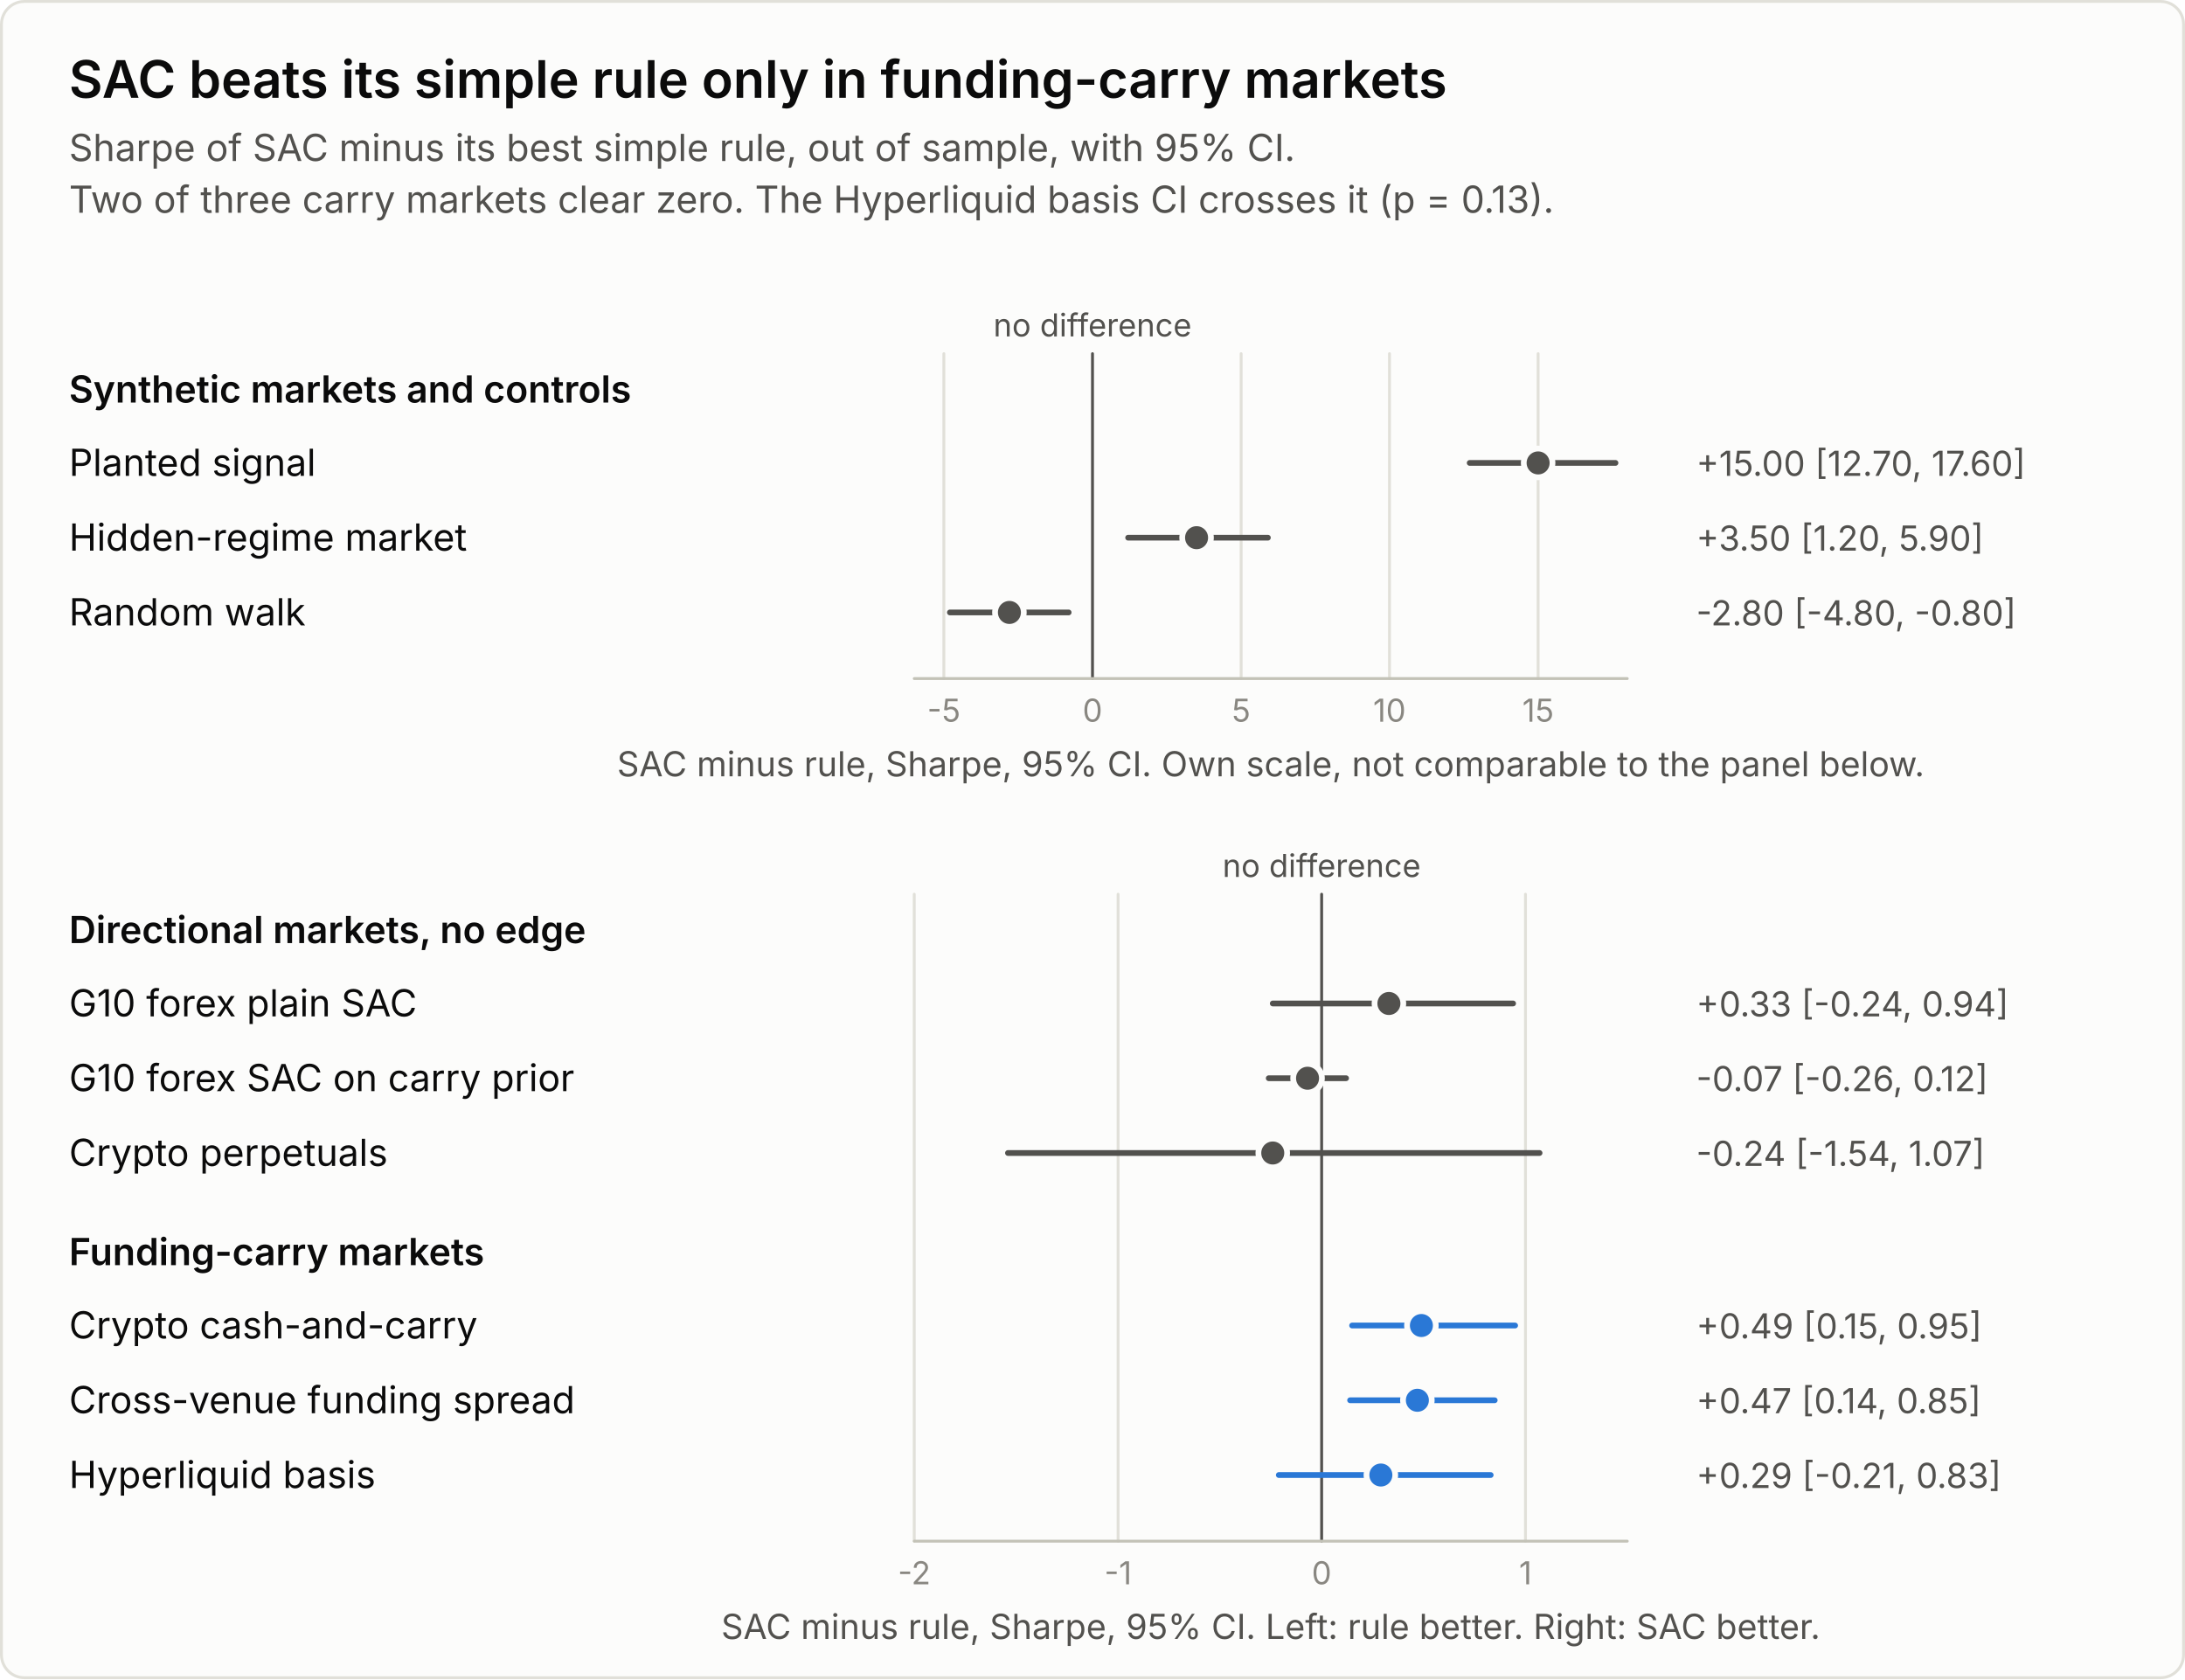
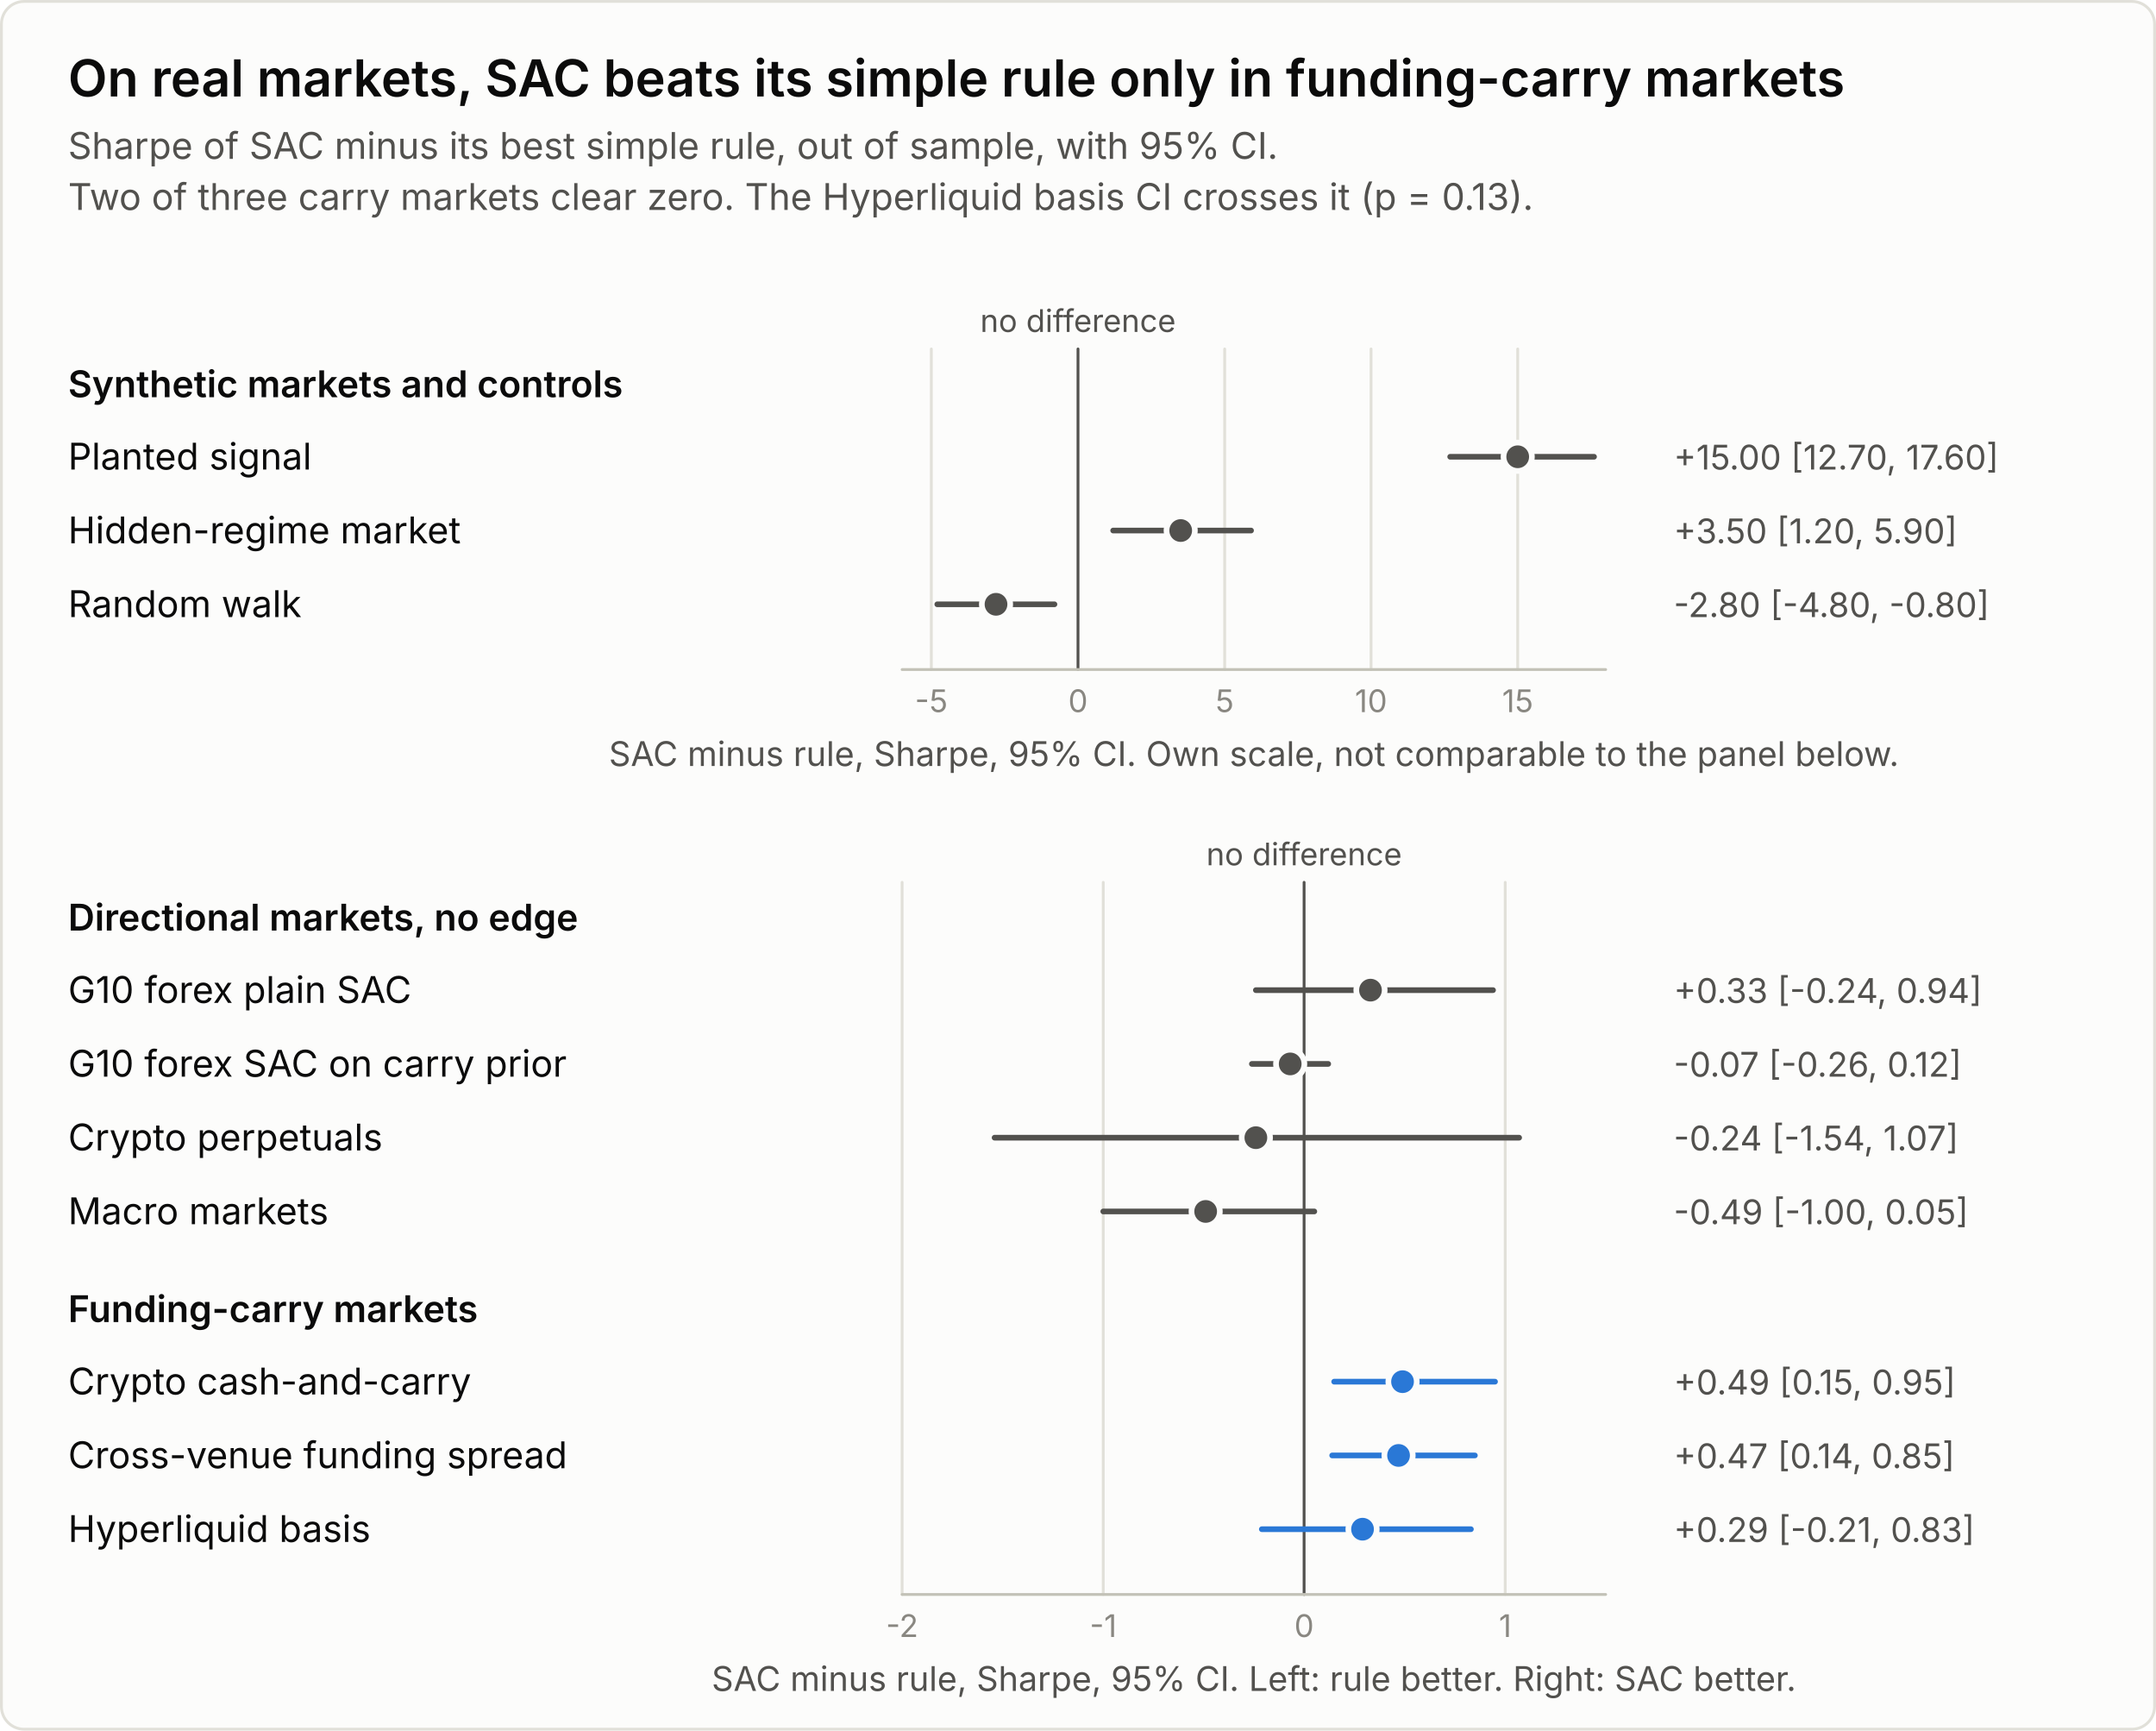
- <svg xmlns="http://www.w3.org/2000/svg" width="760" height="584" viewBox="0 0 760 584" role="img" aria-labelledby="t d">
-   <rect x="0.5" y="0.5" width="759" height="583" rx="8" fill="#fcfcfb" stroke="#e1e0d9" />
-   <text x="24.0" y="34.0" font-family="system-ui, -apple-system, 'Segoe UI', sans-serif" font-size="18" text-anchor="start" fill="#0b0b0b" font-weight="600">SAC beats its simple rule only in funding-carry markets</text>
+ <svg xmlns="http://www.w3.org/2000/svg" width="760" height="610" viewBox="0 0 760 610" role="img" aria-labelledby="t d">
+   <rect x="0.5" y="0.5" width="759" height="609" rx="8" fill="#fcfcfb" stroke="#e1e0d9" />
+   <text x="24.0" y="34.0" font-family="system-ui, -apple-system, 'Segoe UI', sans-serif" font-size="18" text-anchor="start" fill="#0b0b0b" font-weight="600">On real markets, SAC beats its simple rule only in funding-carry markets</text>
  <text x="24.0" y="56.0" font-family="system-ui, -apple-system, 'Segoe UI', sans-serif" font-size="13" text-anchor="start" fill="#52514e">Sharpe of SAC minus its best simple rule, out of sample, with 95% CI.</text>
  <text x="24.0" y="74.0" font-family="system-ui, -apple-system, 'Segoe UI', sans-serif" font-size="13" text-anchor="start" fill="#52514e">Two of three carry markets clear zero. The Hyperliquid basis CI crosses it (p = 0.13).</text>
  <line x1="328.3" y1="123.0" x2="328.3" y2="236.0" stroke="#e1e0d9" stroke-width="1" stroke-linecap="round" />
  <line x1="431.7" y1="123.0" x2="431.7" y2="236.0" stroke="#e1e0d9" stroke-width="1" stroke-linecap="round" />
  <line x1="483.3" y1="123.0" x2="483.3" y2="236.0" stroke="#e1e0d9" stroke-width="1" stroke-linecap="round" />
  <line x1="535.0" y1="123.0" x2="535.0" y2="236.0" stroke="#e1e0d9" stroke-width="1" stroke-linecap="round" />
  <line x1="380.0" y1="123.0" x2="380.0" y2="236.0" stroke="#52514e" stroke-width="1" stroke-linecap="round" />
  <text x="380.0" y="117.0" font-family="system-ui, -apple-system, 'Segoe UI', sans-serif" font-size="11" text-anchor="middle" fill="#52514e">no difference</text>
  <text x="24.0" y="140.0" font-family="system-ui, -apple-system, 'Segoe UI', sans-serif" font-size="13" text-anchor="start" fill="#0b0b0b" font-weight="600">Synthetic markets and controls</text>
  <g>
    <rect x="20.0" y="149.0" width="720.0" height="24" fill="transparent" />
    <text x="24.0" y="165.5" font-family="system-ui, -apple-system, 'Segoe UI', sans-serif" font-size="13" text-anchor="start" fill="#0b0b0b">Planted signal</text>
    <line x1="511.2" y1="161.0" x2="561.9" y2="161.0" stroke="#52514e" stroke-width="2" stroke-linecap="round" />
    <circle cx="535.0" cy="161.0" r="5" fill="#52514e" stroke="#fcfcfb" stroke-width="2" />
    <text x="590.0" y="165.5" font-family="system-ui, -apple-system, 'Segoe UI', sans-serif" font-size="12" text-anchor="start" fill="#52514e">+15.00 [12.70, 17.60]</text>
  </g>
  <g>
    <rect x="20.0" y="175.0" width="720.0" height="24" fill="transparent" />
    <text x="24.0" y="191.5" font-family="system-ui, -apple-system, 'Segoe UI', sans-serif" font-size="13" text-anchor="start" fill="#0b0b0b">Hidden-regime market</text>
    <line x1="392.4" y1="187.0" x2="441.0" y2="187.0" stroke="#52514e" stroke-width="2" stroke-linecap="round" />
    <circle cx="416.2" cy="187.0" r="5" fill="#52514e" stroke="#fcfcfb" stroke-width="2" />
    <text x="590.0" y="191.5" font-family="system-ui, -apple-system, 'Segoe UI', sans-serif" font-size="12" text-anchor="start" fill="#52514e">+3.50 [1.20, 5.90]</text>
  </g>
  <g>
    <rect x="20.0" y="201.0" width="720.0" height="24" fill="transparent" />
    <text x="24.0" y="217.5" font-family="system-ui, -apple-system, 'Segoe UI', sans-serif" font-size="13" text-anchor="start" fill="#0b0b0b">Random walk</text>
    <line x1="330.4" y1="213.0" x2="371.7" y2="213.0" stroke="#52514e" stroke-width="2" stroke-linecap="round" />
    <circle cx="351.1" cy="213.0" r="5" fill="#52514e" stroke="#fcfcfb" stroke-width="2" />
    <text x="590.0" y="217.5" font-family="system-ui, -apple-system, 'Segoe UI', sans-serif" font-size="12" text-anchor="start" fill="#52514e">-2.80 [-4.80, -0.80]</text>
  </g>
  <line x1="318.0" y1="236.0" x2="566.0" y2="236.0" stroke="#c3c2b7" stroke-width="1" stroke-linecap="round" />
  <text x="328.3" y="251.0" font-family="system-ui, -apple-system, 'Segoe UI', sans-serif" font-size="11" text-anchor="middle" fill="#898781">-5</text>
  <text x="380.0" y="251.0" font-family="system-ui, -apple-system, 'Segoe UI', sans-serif" font-size="11" text-anchor="middle" fill="#898781">0</text>
  <text x="431.7" y="251.0" font-family="system-ui, -apple-system, 'Segoe UI', sans-serif" font-size="11" text-anchor="middle" fill="#898781">5</text>
  <text x="483.3" y="251.0" font-family="system-ui, -apple-system, 'Segoe UI', sans-serif" font-size="11" text-anchor="middle" fill="#898781">10</text>
  <text x="535.0" y="251.0" font-family="system-ui, -apple-system, 'Segoe UI', sans-serif" font-size="11" text-anchor="middle" fill="#898781">15</text>
  <text x="442.0" y="270.0" font-family="system-ui, -apple-system, 'Segoe UI', sans-serif" font-size="12" text-anchor="middle" fill="#52514e">SAC minus rule, Sharpe, 95% CI. Own scale, not comparable to the panel below.</text>
-   <line x1="318.0" y1="311.0" x2="318.0" y2="536.0" stroke="#e1e0d9" stroke-width="1" stroke-linecap="round" />
-   <line x1="388.9" y1="311.0" x2="388.9" y2="536.0" stroke="#e1e0d9" stroke-width="1" stroke-linecap="round" />
-   <line x1="530.6" y1="311.0" x2="530.6" y2="536.0" stroke="#e1e0d9" stroke-width="1" stroke-linecap="round" />
-   <line x1="459.7" y1="311.0" x2="459.7" y2="536.0" stroke="#52514e" stroke-width="1" stroke-linecap="round" />
+   <line x1="318.0" y1="311.0" x2="318.0" y2="562.0" stroke="#e1e0d9" stroke-width="1" stroke-linecap="round" />
+   <line x1="388.9" y1="311.0" x2="388.9" y2="562.0" stroke="#e1e0d9" stroke-width="1" stroke-linecap="round" />
+   <line x1="530.6" y1="311.0" x2="530.6" y2="562.0" stroke="#e1e0d9" stroke-width="1" stroke-linecap="round" />
+   <line x1="459.7" y1="311.0" x2="459.7" y2="562.0" stroke="#52514e" stroke-width="1" stroke-linecap="round" />
  <text x="459.7" y="305.0" font-family="system-ui, -apple-system, 'Segoe UI', sans-serif" font-size="11" text-anchor="middle" fill="#52514e">no difference</text>
  <text x="24.0" y="328.0" font-family="system-ui, -apple-system, 'Segoe UI', sans-serif" font-size="13" text-anchor="start" fill="#0b0b0b" font-weight="600">Directional markets, no edge</text>
  <g>
    <rect x="20.0" y="337.0" width="720.0" height="24" fill="transparent" />
    <text x="24.0" y="353.5" font-family="system-ui, -apple-system, 'Segoe UI', sans-serif" font-size="13" text-anchor="start" fill="#0b0b0b">G10 forex plain SAC</text>
    <line x1="442.7" y1="349.0" x2="526.3" y2="349.0" stroke="#52514e" stroke-width="2" stroke-linecap="round" />
    <circle cx="483.1" cy="349.0" r="5" fill="#52514e" stroke="#fcfcfb" stroke-width="2" />
    <text x="590.0" y="353.5" font-family="system-ui, -apple-system, 'Segoe UI', sans-serif" font-size="12" text-anchor="start" fill="#52514e">+0.33 [-0.24, 0.94]</text>
  </g>
  <g>
    <rect x="20.0" y="363.0" width="720.0" height="24" fill="transparent" />
    <text x="24.0" y="379.5" font-family="system-ui, -apple-system, 'Segoe UI', sans-serif" font-size="13" text-anchor="start" fill="#0b0b0b">G10 forex SAC on carry prior</text>
    <line x1="441.3" y1="375.0" x2="468.2" y2="375.0" stroke="#52514e" stroke-width="2" stroke-linecap="round" />
    <circle cx="454.8" cy="375.0" r="5" fill="#52514e" stroke="#fcfcfb" stroke-width="2" />
    <text x="590.0" y="379.5" font-family="system-ui, -apple-system, 'Segoe UI', sans-serif" font-size="12" text-anchor="start" fill="#52514e">-0.07 [-0.26, 0.12]</text>
  </g>
  <g>
    <rect x="20.0" y="389.0" width="720.0" height="24" fill="transparent" />
    <text x="24.0" y="405.5" font-family="system-ui, -apple-system, 'Segoe UI', sans-serif" font-size="13" text-anchor="start" fill="#0b0b0b">Crypto perpetuals</text>
    <line x1="350.6" y1="401.0" x2="535.5" y2="401.0" stroke="#52514e" stroke-width="2" stroke-linecap="round" />
    <circle cx="442.7" cy="401.0" r="5" fill="#52514e" stroke="#fcfcfb" stroke-width="2" />
    <text x="590.0" y="405.5" font-family="system-ui, -apple-system, 'Segoe UI', sans-serif" font-size="12" text-anchor="start" fill="#52514e">-0.24 [-1.54, 1.07]</text>
  </g>
-   <text x="24.0" y="440.0" font-family="system-ui, -apple-system, 'Segoe UI', sans-serif" font-size="13" text-anchor="start" fill="#0b0b0b" font-weight="600">Funding-carry markets</text>
  <g>
-     <rect x="20.0" y="449.0" width="720.0" height="24" fill="transparent" />
-     <text x="24.0" y="465.5" font-family="system-ui, -apple-system, 'Segoe UI', sans-serif" font-size="13" text-anchor="start" fill="#0b0b0b">Crypto cash-and-carry</text>
-     <line x1="470.3" y1="461.0" x2="527.0" y2="461.0" stroke="#2a78d6" stroke-width="2" stroke-linecap="round" />
-     <circle cx="494.4" cy="461.0" r="5" fill="#2a78d6" stroke="#fcfcfb" stroke-width="2" />
-     <text x="590.0" y="465.5" font-family="system-ui, -apple-system, 'Segoe UI', sans-serif" font-size="12" text-anchor="start" fill="#52514e">+0.49 [0.15, 0.95]</text>
+     <rect x="20.0" y="415.0" width="720.0" height="24" fill="transparent" />
+     <text x="24.0" y="431.5" font-family="system-ui, -apple-system, 'Segoe UI', sans-serif" font-size="13" text-anchor="start" fill="#0b0b0b">Macro markets</text>
+     <line x1="388.9" y1="427.0" x2="463.3" y2="427.0" stroke="#52514e" stroke-width="2" stroke-linecap="round" />
+     <circle cx="425.0" cy="427.0" r="5" fill="#52514e" stroke="#fcfcfb" stroke-width="2" />
+     <text x="590.0" y="431.5" font-family="system-ui, -apple-system, 'Segoe UI', sans-serif" font-size="12" text-anchor="start" fill="#52514e">-0.49 [-1.00, 0.05]</text>
  </g>
+   <text x="24.0" y="466.0" font-family="system-ui, -apple-system, 'Segoe UI', sans-serif" font-size="13" text-anchor="start" fill="#0b0b0b" font-weight="600">Funding-carry markets</text>
  <g>
    <rect x="20.0" y="475.0" width="720.0" height="24" fill="transparent" />
-     <text x="24.0" y="491.5" font-family="system-ui, -apple-system, 'Segoe UI', sans-serif" font-size="13" text-anchor="start" fill="#0b0b0b">Cross-venue funding spread</text>
-     <line x1="469.6" y1="487.0" x2="519.9" y2="487.0" stroke="#2a78d6" stroke-width="2" stroke-linecap="round" />
-     <circle cx="493.0" cy="487.0" r="5" fill="#2a78d6" stroke="#fcfcfb" stroke-width="2" />
-     <text x="590.0" y="491.5" font-family="system-ui, -apple-system, 'Segoe UI', sans-serif" font-size="12" text-anchor="start" fill="#52514e">+0.47 [0.14, 0.85]</text>
+     <text x="24.0" y="491.5" font-family="system-ui, -apple-system, 'Segoe UI', sans-serif" font-size="13" text-anchor="start" fill="#0b0b0b">Crypto cash-and-carry</text>
+     <line x1="470.3" y1="487.0" x2="527.0" y2="487.0" stroke="#2a78d6" stroke-width="2" stroke-linecap="round" />
+     <circle cx="494.4" cy="487.0" r="5" fill="#2a78d6" stroke="#fcfcfb" stroke-width="2" />
+     <text x="590.0" y="491.5" font-family="system-ui, -apple-system, 'Segoe UI', sans-serif" font-size="12" text-anchor="start" fill="#52514e">+0.49 [0.15, 0.95]</text>
  </g>
  <g>
    <rect x="20.0" y="501.0" width="720.0" height="24" fill="transparent" />
-     <text x="24.0" y="517.5" font-family="system-ui, -apple-system, 'Segoe UI', sans-serif" font-size="13" text-anchor="start" fill="#0b0b0b">Hyperliquid basis</text>
-     <line x1="444.8" y1="513.0" x2="518.5" y2="513.0" stroke="#2a78d6" stroke-width="2" stroke-linecap="round" />
-     <circle cx="480.3" cy="513.0" r="5" fill="#2a78d6" stroke="#fcfcfb" stroke-width="2" />
-     <text x="590.0" y="517.5" font-family="system-ui, -apple-system, 'Segoe UI', sans-serif" font-size="12" text-anchor="start" fill="#52514e">+0.29 [-0.21, 0.83]</text>
+     <text x="24.0" y="517.5" font-family="system-ui, -apple-system, 'Segoe UI', sans-serif" font-size="13" text-anchor="start" fill="#0b0b0b">Cross-venue funding spread</text>
+     <line x1="469.6" y1="513.0" x2="519.9" y2="513.0" stroke="#2a78d6" stroke-width="2" stroke-linecap="round" />
+     <circle cx="493.0" cy="513.0" r="5" fill="#2a78d6" stroke="#fcfcfb" stroke-width="2" />
+     <text x="590.0" y="517.5" font-family="system-ui, -apple-system, 'Segoe UI', sans-serif" font-size="12" text-anchor="start" fill="#52514e">+0.47 [0.14, 0.85]</text>
  </g>
-   <line x1="318.0" y1="536.0" x2="566.0" y2="536.0" stroke="#c3c2b7" stroke-width="1" stroke-linecap="round" />
-   <text x="318.0" y="551.0" font-family="system-ui, -apple-system, 'Segoe UI', sans-serif" font-size="11" text-anchor="middle" fill="#898781">-2</text>
-   <text x="388.9" y="551.0" font-family="system-ui, -apple-system, 'Segoe UI', sans-serif" font-size="11" text-anchor="middle" fill="#898781">-1</text>
-   <text x="459.7" y="551.0" font-family="system-ui, -apple-system, 'Segoe UI', sans-serif" font-size="11" text-anchor="middle" fill="#898781">0</text>
-   <text x="530.6" y="551.0" font-family="system-ui, -apple-system, 'Segoe UI', sans-serif" font-size="11" text-anchor="middle" fill="#898781">1</text>
-   <text x="442.0" y="570.0" font-family="system-ui, -apple-system, 'Segoe UI', sans-serif" font-size="12" text-anchor="middle" fill="#52514e">SAC minus rule, Sharpe, 95% CI. Left: rule better. Right: SAC better.</text>
+   <g>
+     <rect x="20.0" y="527.0" width="720.0" height="24" fill="transparent" />
+     <text x="24.0" y="543.5" font-family="system-ui, -apple-system, 'Segoe UI', sans-serif" font-size="13" text-anchor="start" fill="#0b0b0b">Hyperliquid basis</text>
+     <line x1="444.8" y1="539.0" x2="518.5" y2="539.0" stroke="#2a78d6" stroke-width="2" stroke-linecap="round" />
+     <circle cx="480.3" cy="539.0" r="5" fill="#2a78d6" stroke="#fcfcfb" stroke-width="2" />
+     <text x="590.0" y="543.5" font-family="system-ui, -apple-system, 'Segoe UI', sans-serif" font-size="12" text-anchor="start" fill="#52514e">+0.29 [-0.21, 0.83]</text>
+   </g>
+   <line x1="318.0" y1="562.0" x2="566.0" y2="562.0" stroke="#c3c2b7" stroke-width="1" stroke-linecap="round" />
+   <text x="318.0" y="577.0" font-family="system-ui, -apple-system, 'Segoe UI', sans-serif" font-size="11" text-anchor="middle" fill="#898781">-2</text>
+   <text x="388.9" y="577.0" font-family="system-ui, -apple-system, 'Segoe UI', sans-serif" font-size="11" text-anchor="middle" fill="#898781">-1</text>
+   <text x="459.7" y="577.0" font-family="system-ui, -apple-system, 'Segoe UI', sans-serif" font-size="11" text-anchor="middle" fill="#898781">0</text>
+   <text x="530.6" y="577.0" font-family="system-ui, -apple-system, 'Segoe UI', sans-serif" font-size="11" text-anchor="middle" fill="#898781">1</text>
+   <text x="442.0" y="596.0" font-family="system-ui, -apple-system, 'Segoe UI', sans-serif" font-size="12" text-anchor="middle" fill="#52514e">SAC minus rule, Sharpe, 95% CI. Left: rule better. Right: SAC better.</text>
</svg>
